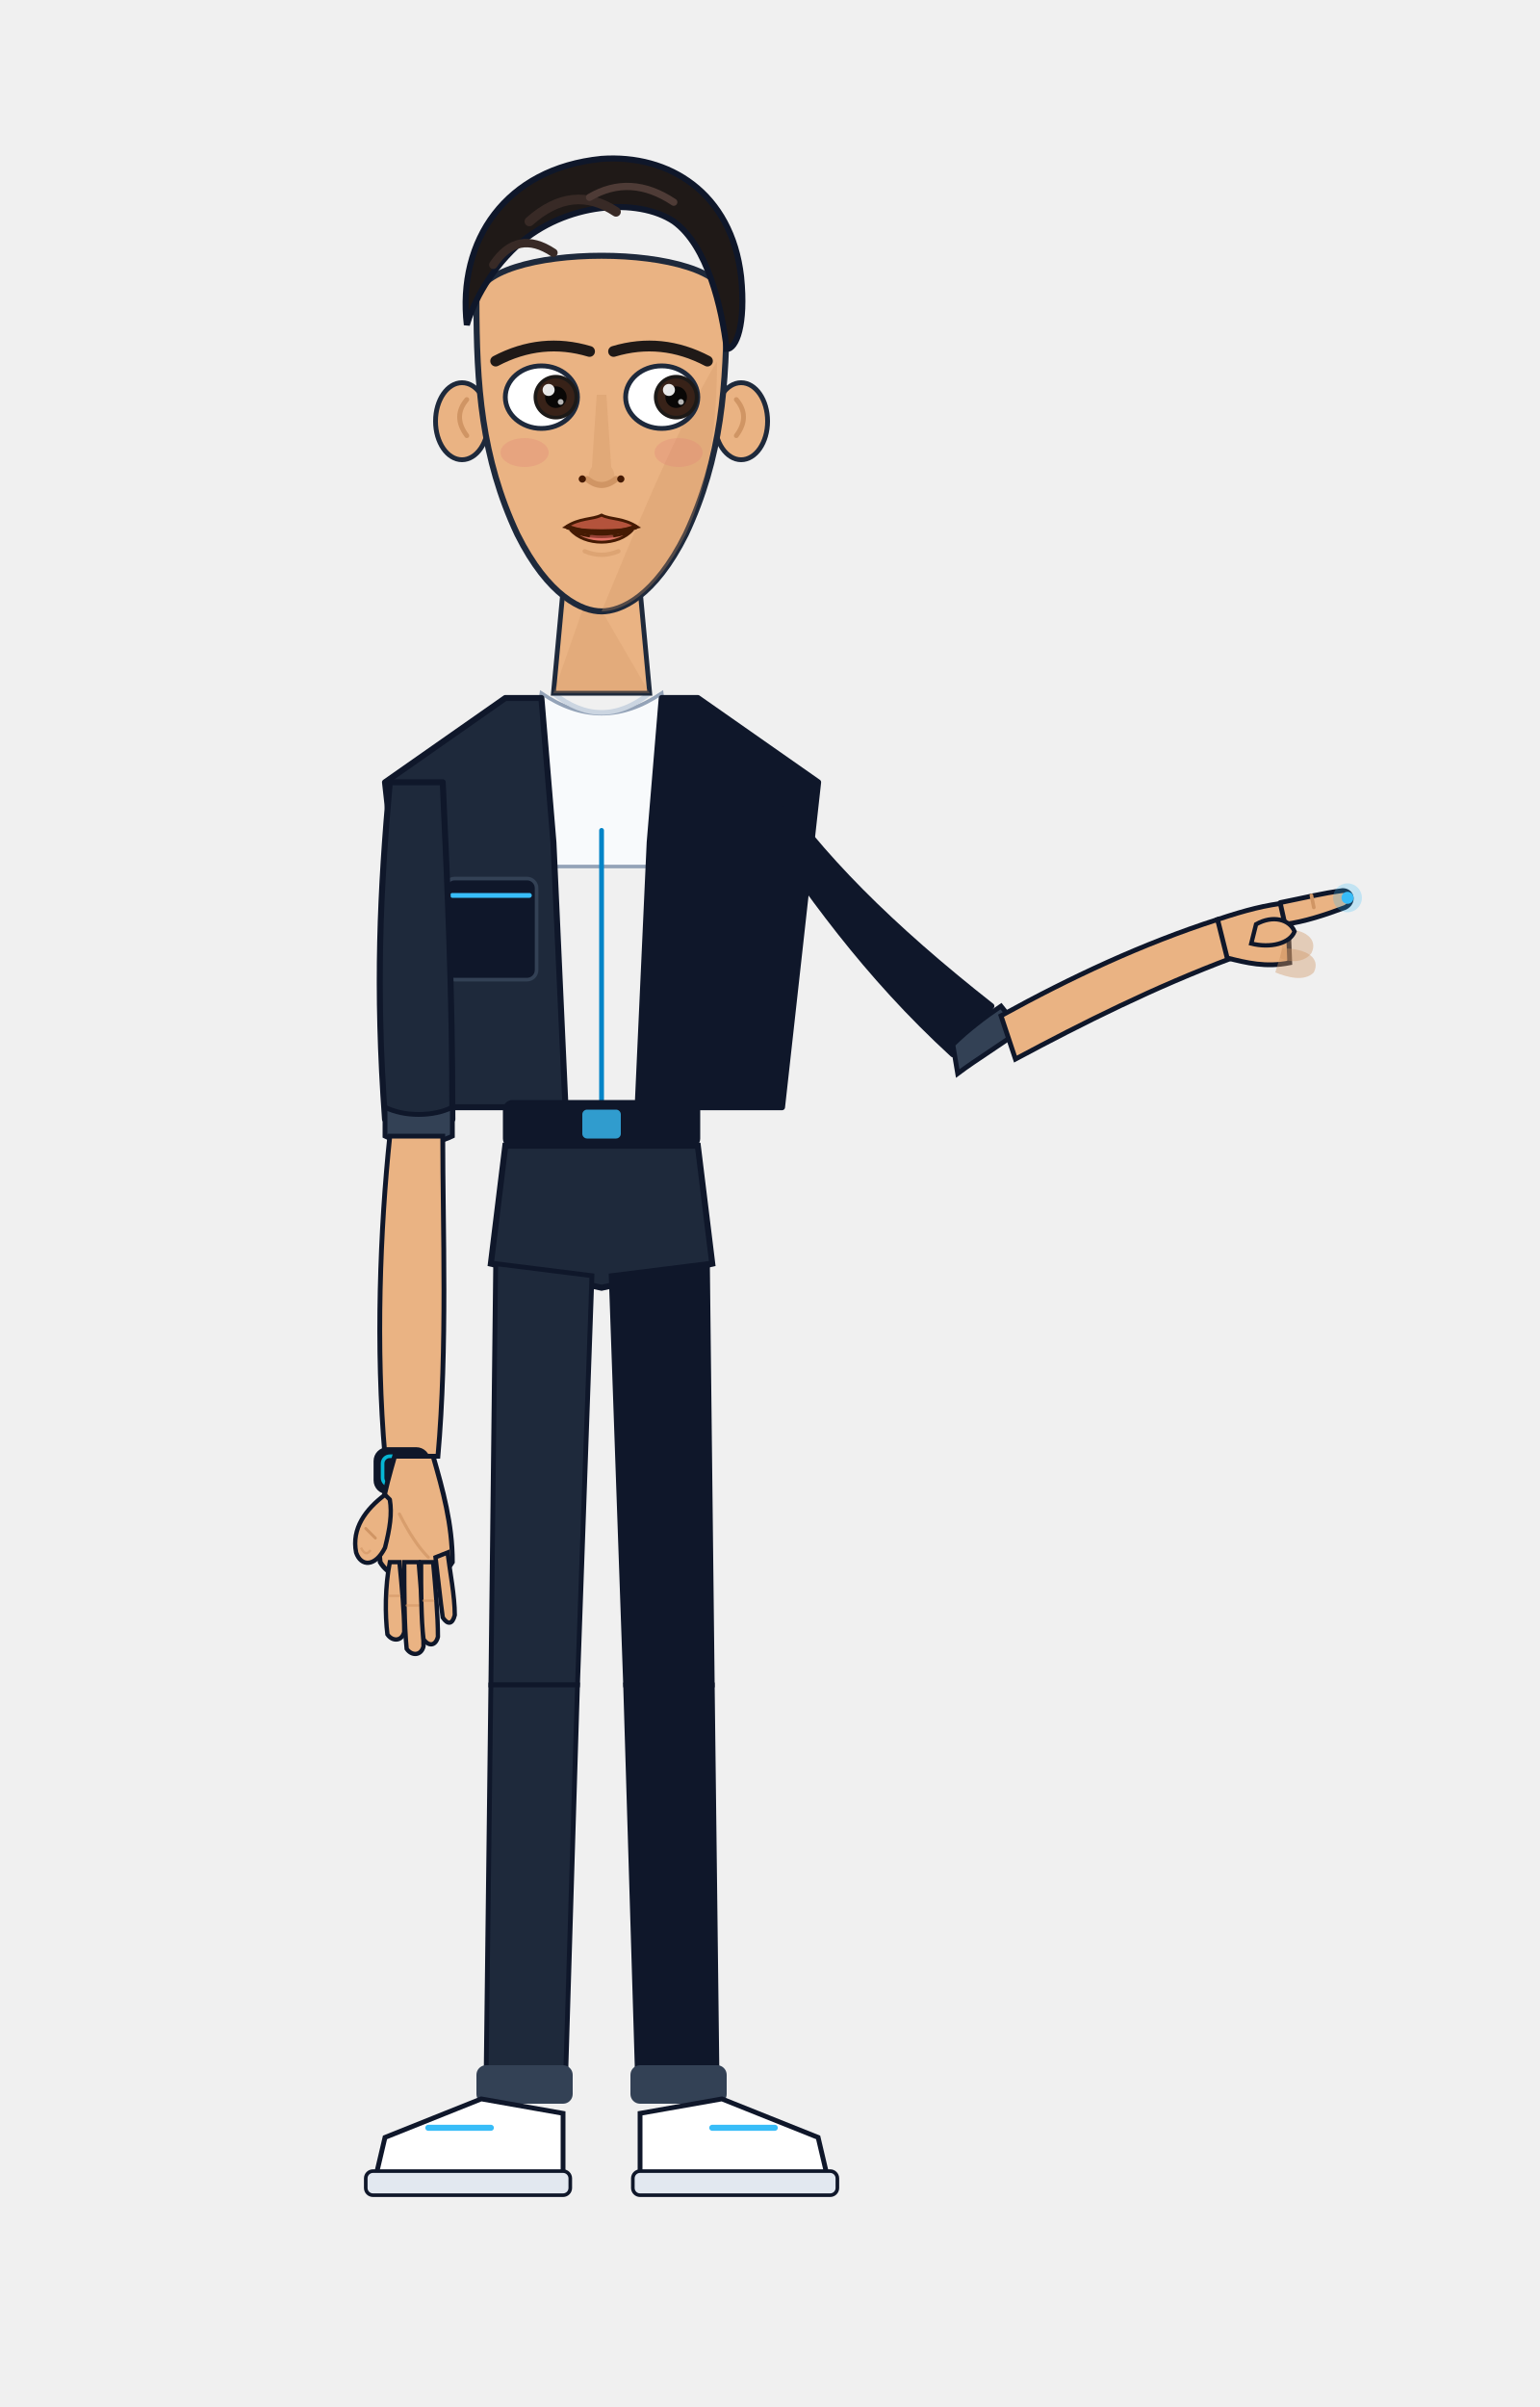
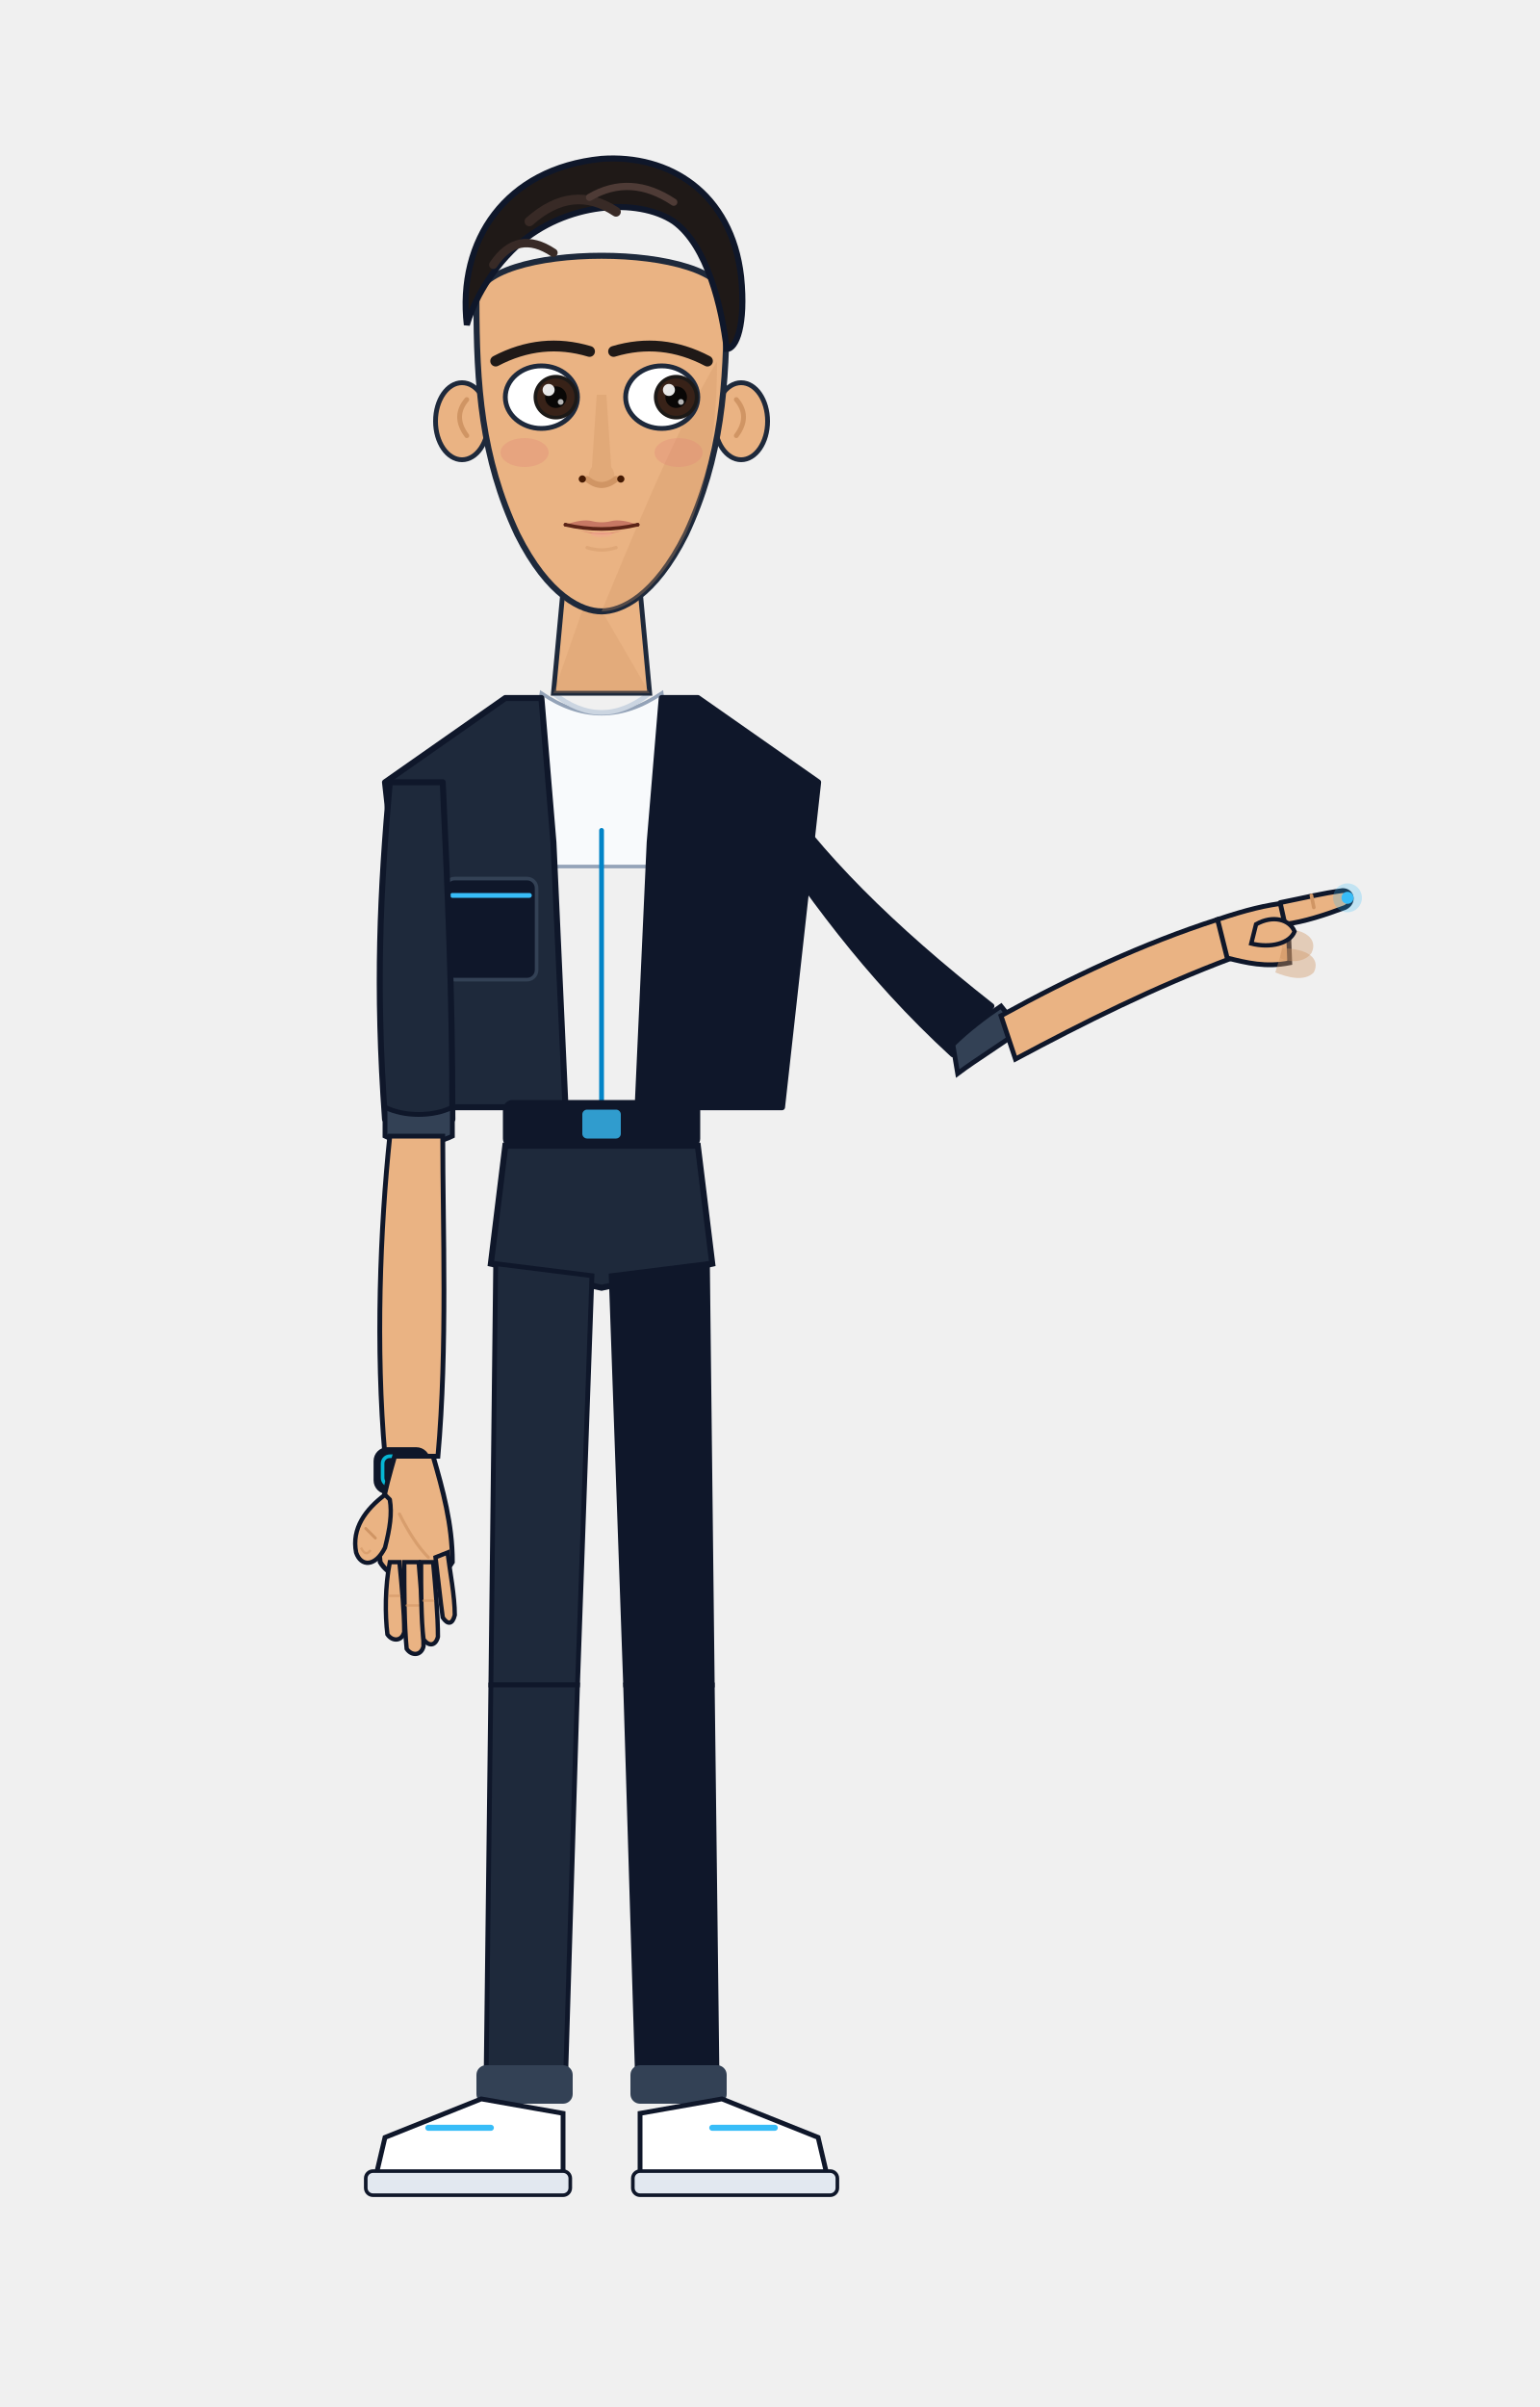
<svg xmlns="http://www.w3.org/2000/svg" viewBox="0 50 640 1000" width="640" height="1000">
  <g id="modern_character_root">
    <path d="M 210 526 L 290 526 L 296 575 L 250 585 L 204 575 Z" fill="#1e293b" stroke="#0f172a" stroke-width="2.5" />
    <path d="M 206 575 L 246 580 L 240 750 L 204 750 Z" fill="#1e293b" stroke="#0f172a" stroke-width="2" />
    <path d="M 204 750 L 240 750 L 235 915 L 202 915 Z" fill="#1e293b" stroke="#0f172a" stroke-width="2" />
    <rect x="198" y="908" width="40" height="16" rx="4" fill="#334155" />
    <path d="M 254 580 L 294 575 L 296 750 L 260 750 Z" fill="#0f172a" stroke="#0f172a" stroke-width="2" />
    <path d="M 260 750 L 296 750 L 298 915 L 265 915 Z" fill="#0f172a" stroke="#0f172a" stroke-width="2" />
    <rect x="262" y="908" width="40" height="16" rx="4" fill="#334155" />
    <path d="M 156 955 L 234 955 L 234 928 L 200 922 L 160 938 Z" fill="#ffffff" stroke="#0f172a" stroke-width="2" />
    <rect x="152" y="952" width="85" height="10" rx="3" fill="#e2e8f0" stroke="#0f172a" stroke-width="1.5" />
    <line x1="178" y1="934" x2="204" y2="934" stroke="#38bdf8" stroke-width="2.5" stroke-linecap="round" />
    <path d="M 266 955 L 344 955 L 340 938 L 300 922 L 266 928 Z" fill="#ffffff" stroke="#0f172a" stroke-width="2" />
    <rect x="263" y="952" width="85" height="10" rx="3" fill="#e2e8f0" stroke="#0f172a" stroke-width="1.5" />
    <line x1="296" y1="934" x2="322" y2="934" stroke="#38bdf8" stroke-width="2.5" stroke-linecap="round" />
    <path d="M 225 338 Q 250 355 275 338 L 285 410 L 215 410 Z" fill="#f8fafc" stroke="#94a3b8" stroke-width="1.5" />
    <path d="M 230 338 Q 250 354 270 338" stroke="#cbd5e1" stroke-width="2" fill="none" />
    <path d="M 210 340 L 160 375 L 175 510 L 235 510 L 230 400 L 225 340 Z" fill="#1e293b" stroke="#0f172a" stroke-width="2.5" stroke-linejoin="round" />
    <path d="M 290 340 L 340 375 L 325 510 L 265 510 L 270 400 L 275 340 Z" fill="#0f172a" stroke="#0f172a" stroke-width="2.5" stroke-linejoin="round" />
    <line x1="250" y1="395" x2="250" y2="510" stroke="#0284c7" stroke-width="2" stroke-linecap="round" />
    <rect x="185" y="415" width="38" height="42" rx="4" fill="#0f172a" stroke="#334155" stroke-width="1.5" />
    <line x1="188" y1="422" x2="220" y2="422" stroke="#38bdf8" stroke-width="2" stroke-linecap="round" />
    <rect x="210" y="508" width="80" height="18" rx="3" fill="#0f172a" stroke="#0f172a" stroke-width="2" />
    <rect x="242" y="511" width="16" height="12" rx="2" fill="#38bdf8" opacity="0.8" />
    <path d="M 162 375 C 158 420, 156 460, 160 515 C 168 518, 182 518, 188 515 C 188 460, 186 420, 184 375 Z" fill="#1e293b" stroke="#0f172a" stroke-width="2.5" stroke-linejoin="round" />
    <path d="M 160 510 C 168 514, 180 514, 188 510 L 188 522 C 180 526, 168 526, 160 522 Z" fill="#334155" stroke="#0f172a" stroke-width="2" />
    <path d="M 162 522 C 158 560, 156 610, 160 655 L 182 655 C 186 610, 184 560, 184 522 Z" fill="#eab383" stroke="#0f172a" stroke-width="2" />
    <rect x="156" y="652" width="22" height="18" rx="5" fill="#0f172a" stroke="#0f172a" stroke-width="1.5" />
    <rect x="159" y="655" width="16" height="12" rx="3" fill="#0f172a" stroke="#06b6d4" stroke-width="1.5" />
    <circle cx="167" cy="661" r="3" fill="#06b6d4" opacity="0.85" />
    <g id="human_hand_l" transform="translate(164, 655) scale(1, 1)">
      <path d="M 0 0 C -4 14, -8 28, -6 44 C 0 54, 18 54, 24 44 C 24 28, 20 14, 16 0 Z" fill="#eab383" stroke="#0f172a" stroke-width="2" />
      <path d="M -4 16 C -12 22, -18 30, -16 40 C -14 46, -8 46, -4 38 C -2 30, -1 24, -2 18 Z" fill="#eab383" stroke="#0f172a" stroke-width="1.8" stroke-linejoin="round" />
      <line x1="-12" y1="30" x2="-8" y2="34" stroke="#d09564" stroke-width="1.2" stroke-linecap="round" />
      <path d="M -14 38 Q -12 42 -10 39" stroke="#d09564" stroke-width="1" fill="none" opacity="0.6" />
      <path d="M -2 44 C -4 54, -4 66, -3 74 C -1 77, 3 77, 4 73 C 4 65, 3 54, 2 44 Z" fill="#eab383" stroke="#0f172a" stroke-width="1.8" />
      <line x1="-2" y1="58" x2="2" y2="58" stroke="#d09564" stroke-width="1" stroke-linecap="round" opacity="0.6" />
      <path d="M 4 44 C 4 56, 4 70, 5 80 C 7 83, 11 83, 12 79 C 12 69, 11 56, 10 44 Z" fill="#eab383" stroke="#0f172a" stroke-width="1.8" />
      <line x1="5" y1="62" x2="10" y2="62" stroke="#d09564" stroke-width="1" stroke-linecap="round" opacity="0.6" />
      <path d="M 11 44 C 11 55, 11 68, 12 76 C 14 79, 17 79, 18 75 C 18 66, 17 55, 16 44 Z" fill="#eab383" stroke="#0f172a" stroke-width="1.8" />
      <line x1="12" y1="60" x2="16" y2="60" stroke="#d09564" stroke-width="1" stroke-linecap="round" opacity="0.6" />
      <path d="M 17 42 C 18 50, 19 60, 20 67 C 22 70, 24 70, 25 66 C 25 58, 23 48, 22 40 Z" fill="#eab383" stroke="#0f172a" stroke-width="1.8" />
      <path d="M 2 24 C 6 32, 10 38, 14 42" stroke="#d09564" stroke-width="1.3" fill="none" stroke-linecap="round" opacity="0.7" />
    </g>
    <path d="M 320 375 C 340 405, 370 435, 412 468 L 396 488 C 360 455, 335 420, 312 385 Z" fill="#0f172a" stroke="#0f172a" stroke-width="2.5" stroke-linejoin="round" />
    <path d="M 396 484 C 402 478, 410 472, 416 468 L 424 478 C 416 484, 406 490, 398 496 Z" fill="#334155" stroke="#0f172a" stroke-width="2" />
    <path d="M 416 472 C 445 456, 475 442, 506 432 L 512 448 C 480 460, 450 475, 422 490 Z" fill="#eab383" stroke="#0f172a" stroke-width="2" />
    <path d="M 506 432 C 518 428, 526 426, 535 425 L 536 450 C 526 452, 518 450, 510 448 Z" fill="#eab383" stroke="#0f172a" stroke-width="2" />
    <path d="M 534 436 C 542 436, 548 440, 545 446 C 542 450, 536 450, 532 448 Z" fill="#d09564" opacity="0.4" />
    <path d="M 533 444 C 543 444, 549 448, 546 454 C 542 458, 535 456, 530 454 Z" fill="#d09564" opacity="0.4" />
    <path d="M 532 425                 C 542 423, 550 421, 558 420                 C 562 420, 563 425, 559 427                 C 551 430, 542 433, 534 434 Z" fill="#eab383" stroke="#0f172a" stroke-width="2" stroke-linejoin="round" />
    <line x1="545" y1="422" x2="546" y2="427" stroke="#d09564" stroke-width="1.5" stroke-linecap="round" />
    <path d="M 522 434 C 529 430, 536 432, 538 437 C 536 442, 528 444, 520 442 Z" fill="#eab383" stroke="#0f172a" stroke-width="1.8" />
    <circle cx="560" cy="423" r="2.5" fill="#38bdf8" />
    <circle cx="560" cy="423" r="6" fill="#38bdf8" opacity="0.25" />
    <path d="M 234 295 L 230 338 L 270 338 L 266 295 Z" fill="#eab383" stroke="#1e293b" stroke-width="2" />
    <path d="M 245 295 L 230 338 L 270 338 Z" fill="#d09564" opacity="0.25" />
    <ellipse cx="192" cy="225" rx="11" ry="16" fill="#eab383" stroke="#1e293b" stroke-width="2" />
    <path d="M 194 216 Q 188 223 194 231" stroke="#d09564" stroke-width="2" fill="none" stroke-linecap="round" />
    <ellipse cx="308" cy="225" rx="11" ry="16" fill="#eab383" stroke="#1e293b" stroke-width="2" />
    <path d="M 306 216 Q 312 223 306 231" stroke="#d09564" stroke-width="2" fill="none" stroke-linecap="round" />
    <path d="M 198 175               C 198 150, 302 150, 302 175               C 302 210, 300 240, 285 272               C 272 298, 258 304, 250 304               C 242 304, 228 298, 215 272               C 200 240, 198 210, 198 175 Z" fill="#eab383" stroke="#1e293b" stroke-width="2.5" />
    <path d="M 250 304 C 258 304, 272 298, 285 272 C 295 250, 298 225, 298 200 C 280 230, 260 280, 250 304 Z" fill="#d09564" opacity="0.3" />
    <ellipse cx="218" cy="238" rx="10" ry="6" fill="#e28878" opacity="0.35" />
    <ellipse cx="282" cy="238" rx="10" ry="6" fill="#e28878" opacity="0.35" />
    <path d="M 194 185              C 190 150, 210 120, 250 116              C 278 114, 304 130, 308 165              C 310 185, 306 195, 302 195              C 300 178, 294 152, 280 142              C 265 132, 235 134, 215 152              C 202 164, 196 178, 194 185 Z" fill="#1f1917" stroke="#0f172a" stroke-width="2.5" />
    <path d="M 220 142 Q 238 126 256 138" stroke="#382a26" stroke-width="4" stroke-linecap="round" fill="none" />
    <path d="M 245 132 Q 262 122 280 134" stroke="#4e3b36" stroke-width="3" stroke-linecap="round" fill="none" />
    <path d="M 205 160 Q 215 145 230 155" stroke="#382a26" stroke-width="3.5" stroke-linecap="round" fill="none" />
    <path d="M 206 200 Q 225 190 245 196" stroke="#1f1917" stroke-width="4.5" stroke-linecap="round" fill="none" />
    <path d="M 255 196 Q 275 190 294 200" stroke="#1f1917" stroke-width="4.5" stroke-linecap="round" fill="none" />
    <ellipse cx="225" cy="215" rx="15" ry="13" fill="#ffffff" stroke="#1e293b" stroke-width="2" />
    <circle cx="231" cy="215" r="8.5" fill="#382218" stroke="#1c1917" stroke-width="1.5" />
    <circle cx="231" cy="215" r="4.5" fill="#090706" />
    <circle cx="228" cy="212" r="2.5" fill="#ffffff" opacity="0.9" />
    <circle cx="233" cy="217" r="1.2" fill="#ffffff" opacity="0.7" />
    <ellipse cx="275" cy="215" rx="15" ry="13" fill="#ffffff" stroke="#1e293b" stroke-width="2" />
    <circle cx="281" cy="215" r="8.5" fill="#382218" stroke="#1c1917" stroke-width="1.5" />
    <circle cx="281" cy="215" r="4.5" fill="#090706" />
    <circle cx="278" cy="212" r="2.5" fill="#ffffff" opacity="0.9" />
    <circle cx="283" cy="217" r="1.2" fill="#ffffff" opacity="0.7" />
    <path d="M 248 214 L 246 244 Q 242 250 250 252 Q 258 250 254 244 L 252 214" fill="#d09564" opacity="0.35" />
    <path d="M 244 249 Q 250 254 256 249" stroke="#d09564" stroke-width="2.5" stroke-linecap="round" fill="none" />
    <circle cx="242" cy="249" r="1.5" fill="#451a03" />
    <circle cx="258" cy="249" r="1.5" fill="#451a03" />
-     <path d="M 235 269 C 241 265, 246 266, 250 264 C 254 266, 259 265, 265 269 C 258 271, 242 271, 235 269 Z" fill="#b4533c" stroke="#451a03" stroke-width="1.2" />
-     <path d="M 237 270 C 243 277, 257 277, 263 270 C 257 274, 243 274, 237 270 Z" fill="#cf705c" stroke="#451a03" stroke-width="1.2" />
-     <ellipse cx="250" cy="273" rx="5" ry="1.5" fill="#f87171" opacity="0.45" />
-     <path d="M 243 279 Q 250 282 257 279" stroke="#d09564" stroke-width="1.8" fill="none" opacity="0.5" stroke-linecap="round" />
-     <path d="M 236 269 Q 250 274 264 269" fill="none" stroke="#451a03" stroke-width="2" stroke-linecap="round" />
-     <circle cx="236" cy="269" r="0.8" fill="#451a03" />
-     <circle cx="264" cy="269" r="0.8" fill="#451a03" />
+     <path d="M 235 268 Q 242 265.5 246 266.5 Q 250 267.5 254 266.5 Q 258 265.5 265 268 C 258 269.5, 242 269.5, 235 268 Z" fill="#c77864" />
+     <path d="M 237 268.5 Q 250 275.5 263 268.5 C 257 272.5, 243 272.5, 237 268.5 Z" fill="#dc8a75" />
+     <ellipse cx="250" cy="272" rx="4.5" ry="1.2" fill="#f3a492" opacity="0.45" />
+     <path d="M 244 277.5 Q 250 279.5 256 277.5" stroke="#d09564" stroke-width="1.4" fill="none" opacity="0.4" stroke-linecap="round" />
+     <path d="M 235 268 Q 250 271.5 265 268" fill="none" stroke="#5c2417" stroke-width="1.5" stroke-linecap="round" />
+     <circle cx="235" cy="268" r="0.75" fill="#5c2417" />
+     <circle cx="265" cy="268" r="0.75" fill="#5c2417" />
  </g>
</svg>
